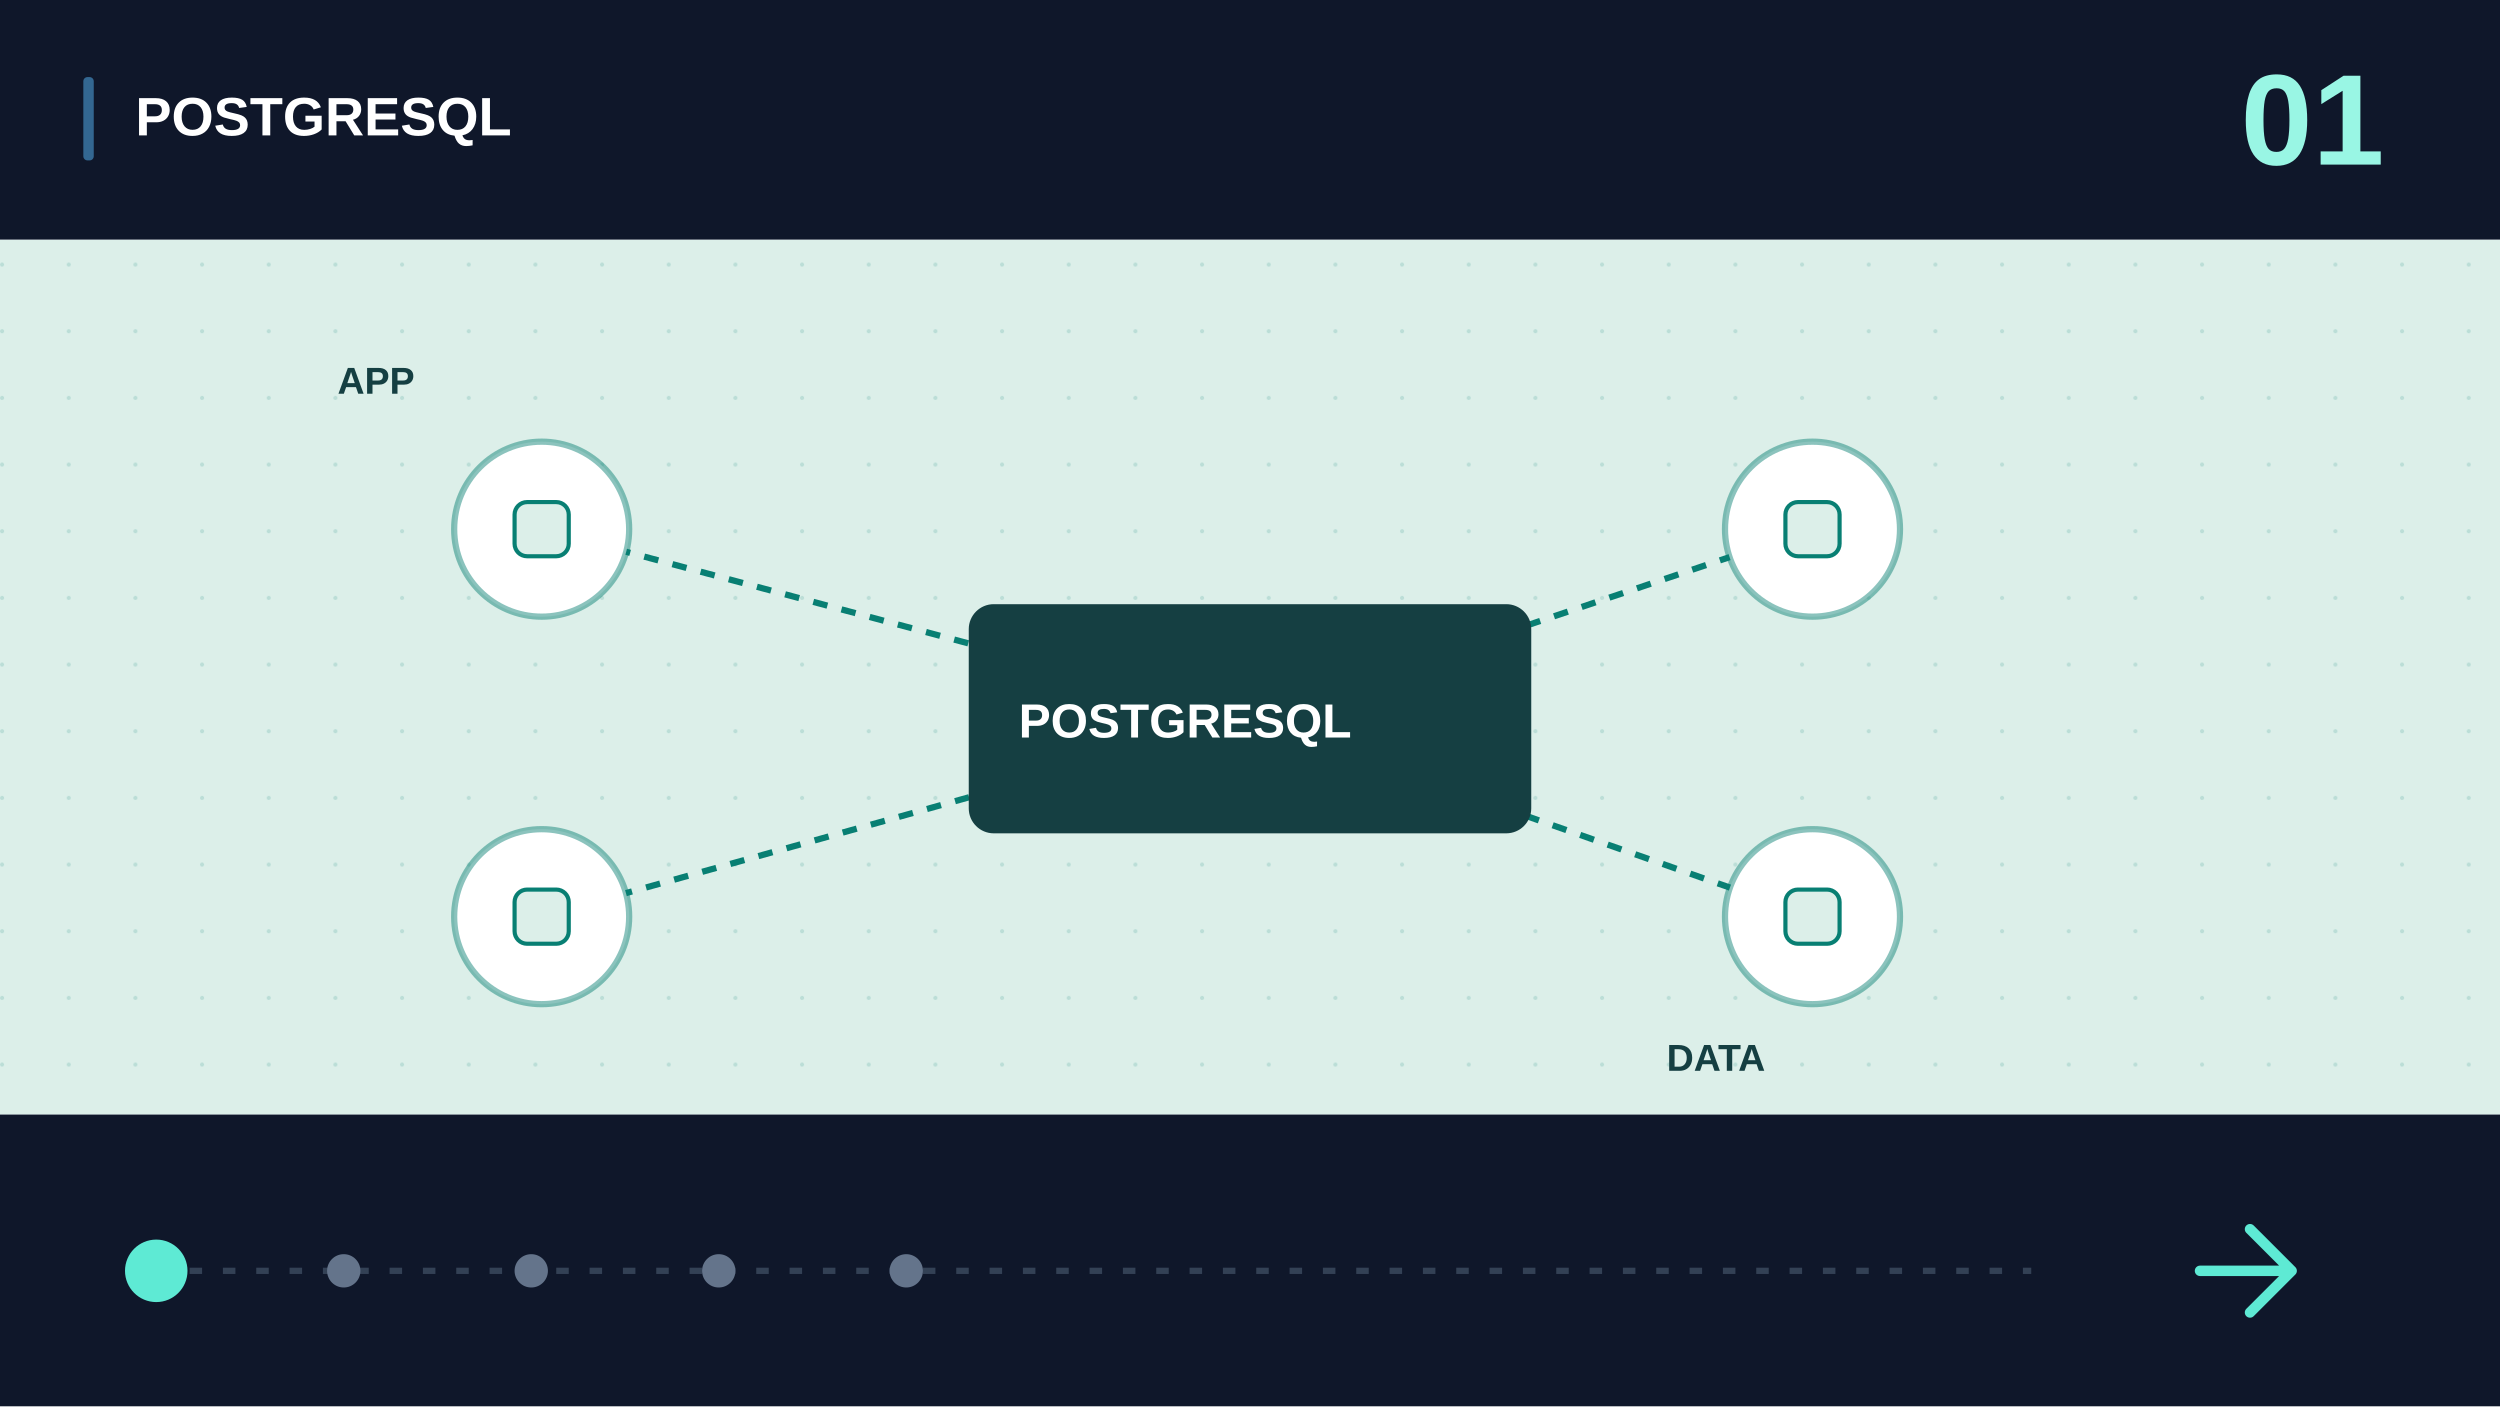
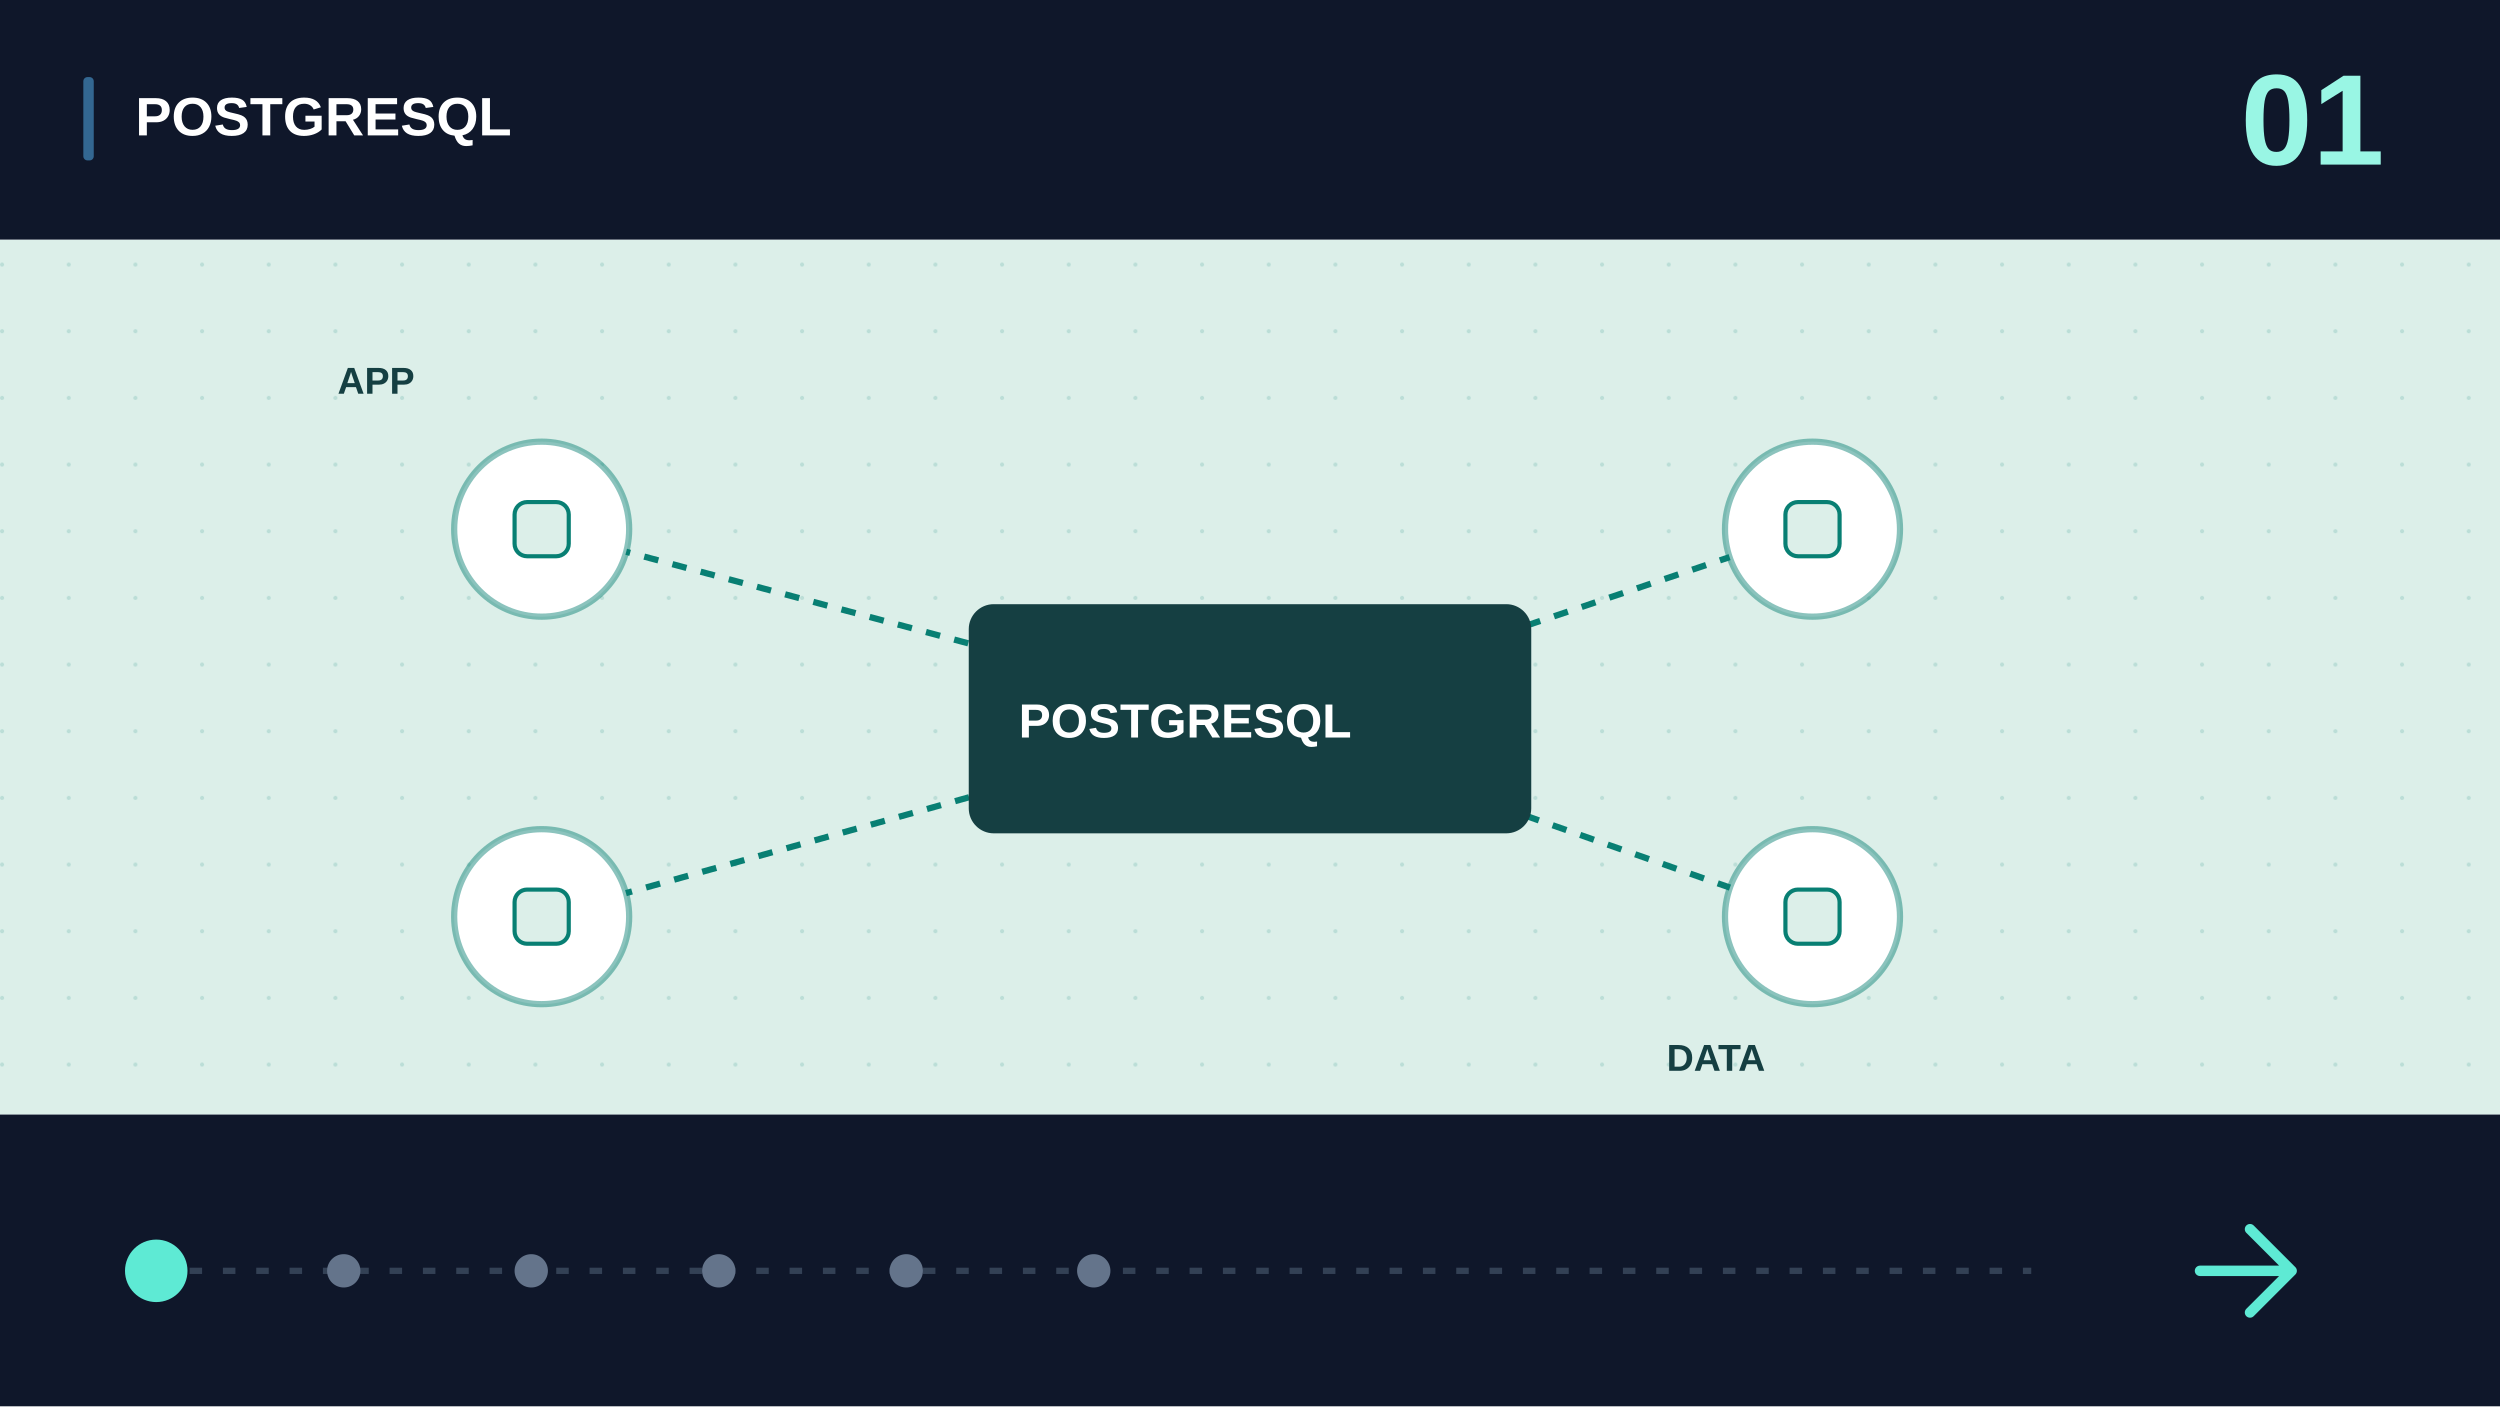
<svg xmlns="http://www.w3.org/2000/svg" width="1200" height="675" viewBox="0 0 1200 675">
  <rect width="1200" height="675" fill="#edf2f7" />
  <svg x="0" y="115" width="1200" height="420" viewBox="0 85 1200 420">
    <defs>
      <pattern id="grid" width="32" height="32" patternUnits="userSpaceOnUse">
        <circle cx="1" cy="1" r="1" fill="#087f73" opacity=".15" />
      </pattern>
    </defs>
    <rect x="0" y="0" width="1200" height="675" rx="0" fill="#dcefe9" stroke="none" stroke-width="2" />
    <rect width="1200" height="675" fill="url(#grid)" />
    <text x="54" y="51" font-family="Arial, sans-serif" font-size="14" font-weight="600" fill="#153f42">ANTBLOG / ENGINEERING NOTES</text>
    <text x="1080" y="51" font-family="Arial, sans-serif" font-size="16" font-weight="500" fill="#153f42">522</text>
    <path d="M54 73L1146 73" stroke="#087f7333" stroke-width="3" fill="none" />
    <path d="M600 315L260 224" stroke="#087f73" stroke-width="3" fill="none" stroke-dasharray="7 7" />
    <circle cx="260" cy="224" r="42" fill="#ffffff" stroke="#087f7377" stroke-width="3" />
    <rect x="247" y="211" width="26" height="26" rx="6" fill="#dcefe9" stroke="#087f73" stroke-width="2" />
    <path d="M600 315L870 224" stroke="#087f73" stroke-width="3" fill="none" stroke-dasharray="7 7" />
    <circle cx="870" cy="224" r="42" fill="#ffffff" stroke="#087f7377" stroke-width="3" />
    <rect x="857" y="211" width="26" height="26" rx="6" fill="#dcefe9" stroke="#087f73" stroke-width="2" />
    <path d="M600 315L260 410" stroke="#087f73" stroke-width="3" fill="none" stroke-dasharray="7 7" />
    <circle cx="260" cy="410" r="42" fill="#ffffff" stroke="#087f7377" stroke-width="3" />
    <rect x="247" y="397" width="26" height="26" rx="6" fill="#dcefe9" stroke="#087f73" stroke-width="2" />
    <path d="M600 315L870 410" stroke="#087f73" stroke-width="3" fill="none" stroke-dasharray="7 7" />
    <circle cx="870" cy="410" r="42" fill="#ffffff" stroke="#087f7377" stroke-width="3" />
    <rect x="857" y="397" width="26" height="26" rx="6" fill="#dcefe9" stroke="#087f73" stroke-width="2" />
    <rect x="465" y="260" width="270" height="110" rx="12" fill="#153f42" stroke="none" stroke-width="2" />
    <text x="489" y="324" font-family="Arial, sans-serif" font-size="23" font-weight="700" fill="#ffffff">POSTGRESQL</text>
    <text x="162" y="159" font-family="Arial, sans-serif" font-size="18" font-weight="600" fill="#153f42">APP</text>
    <text x="800" y="484" font-family="Arial, sans-serif" font-size="18" font-weight="600" fill="#153f42">DATA</text>
    <rect x="0" y="507" width="1200" height="168" rx="0" fill="#153f42" stroke="none" stroke-width="2" />
    <rect x="54" y="539" width="5" height="81" rx="0" fill="#087f73" stroke="none" stroke-width="2" />
    <text x="78" y="578" font-family="Arial, sans-serif" font-size="60" font-weight="700" fill="#ffffff">POSTGRESQL</text>
    <text x="80" y="620" font-family="Arial, sans-serif" font-size="20" font-weight="500" fill="#cbd5e1">PostgreSQL · Nguồn sự thật của Tới Nơi</text>
  </svg>
  <rect width="1200" height="115" fill="#0f172a" />
  <rect x="40" y="37" width="5" height="40" rx="2" fill="#336791" />
  <text x="65" y="65" font-family="Arial,sans-serif" font-size="26" font-weight="700" fill="white">POSTGRESQL</text>
  <text x="1110" y="79" text-anchor="middle" font-family="Arial,sans-serif" font-size="62" font-weight="700" fill="#99f6e4">01</text>
  <rect y="535" width="1200" height="140" fill="#0f172a" />
  <path d="M75 610h900" stroke="#334155" stroke-width="3" stroke-dasharray="6 10" />
  <circle cx="75" cy="610" r="15" fill="#5eead4" />
  <circle cx="165" cy="610" r="8" fill="#64748b" />
  <circle cx="255" cy="610" r="8" fill="#64748b" />
  <circle cx="345" cy="610" r="8" fill="#64748b" />
  <circle cx="435" cy="610" r="8" fill="#64748b" />
+   <circle cx="525" cy="610" r="8" fill="#64748b" />
  <path d="m1080 590 20 20-20 20m-24-20h44" fill="none" stroke="#5eead4" stroke-width="5" stroke-linecap="round" stroke-linejoin="round" />
</svg>
